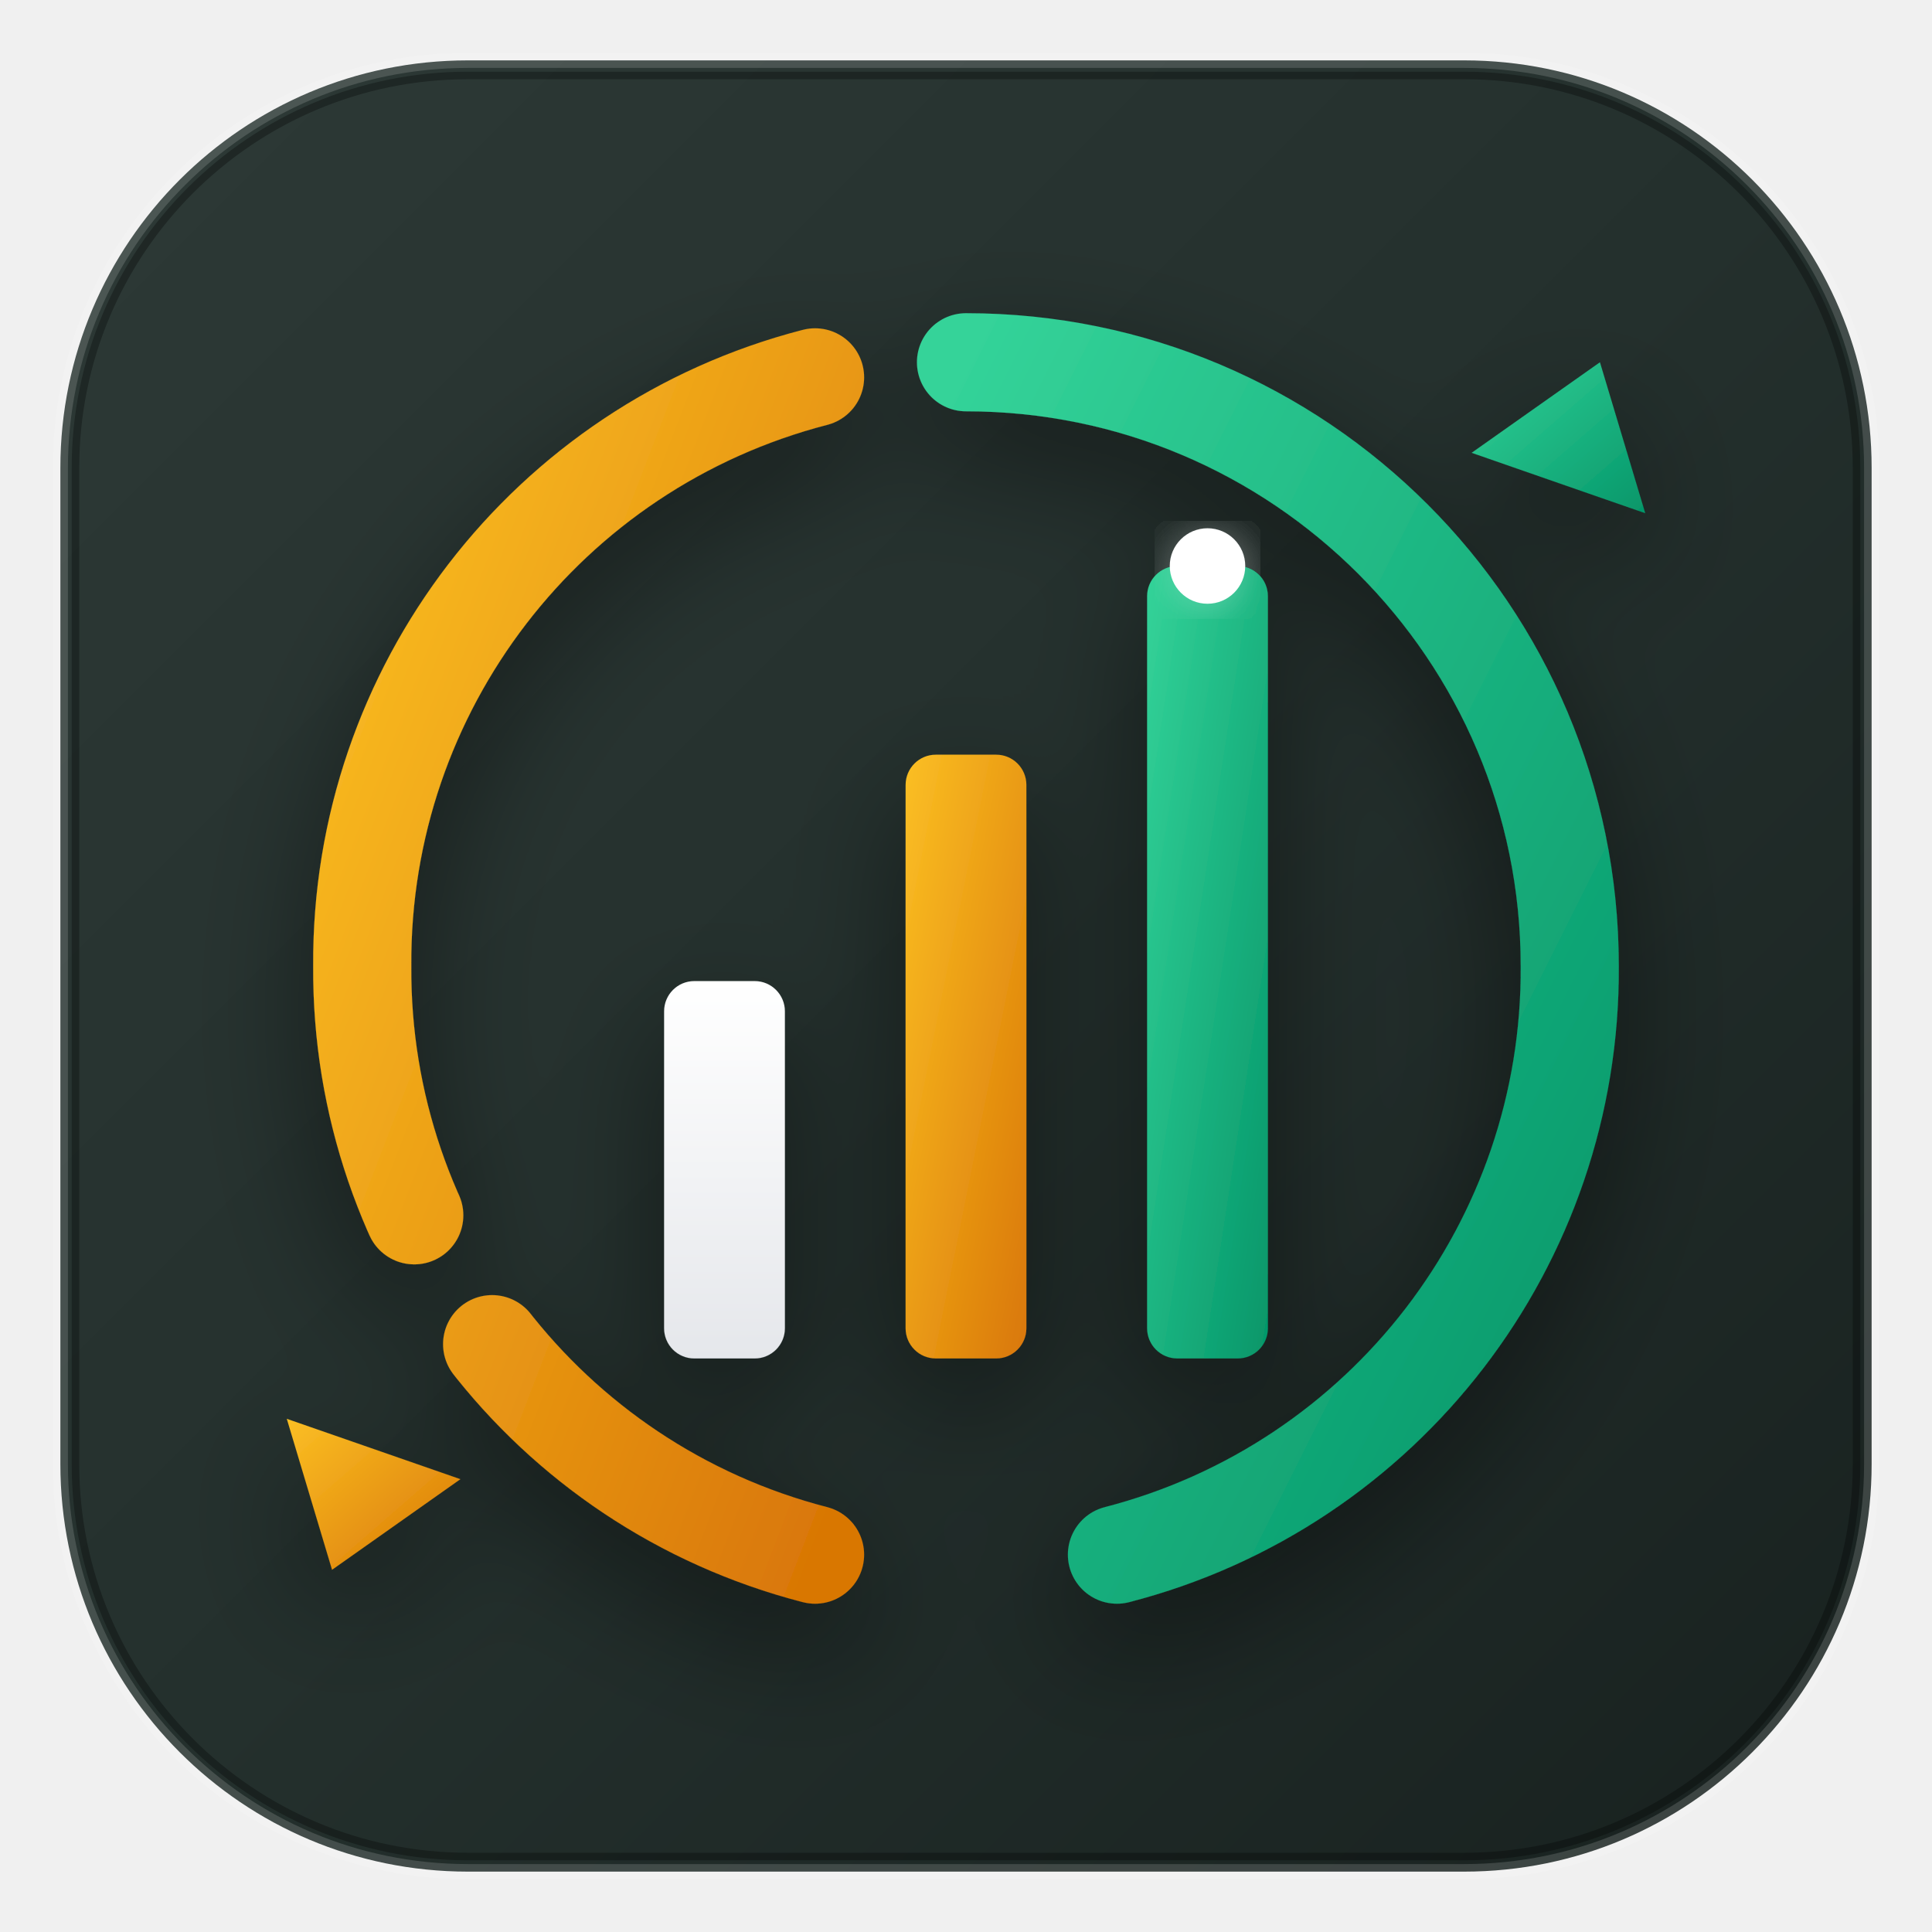
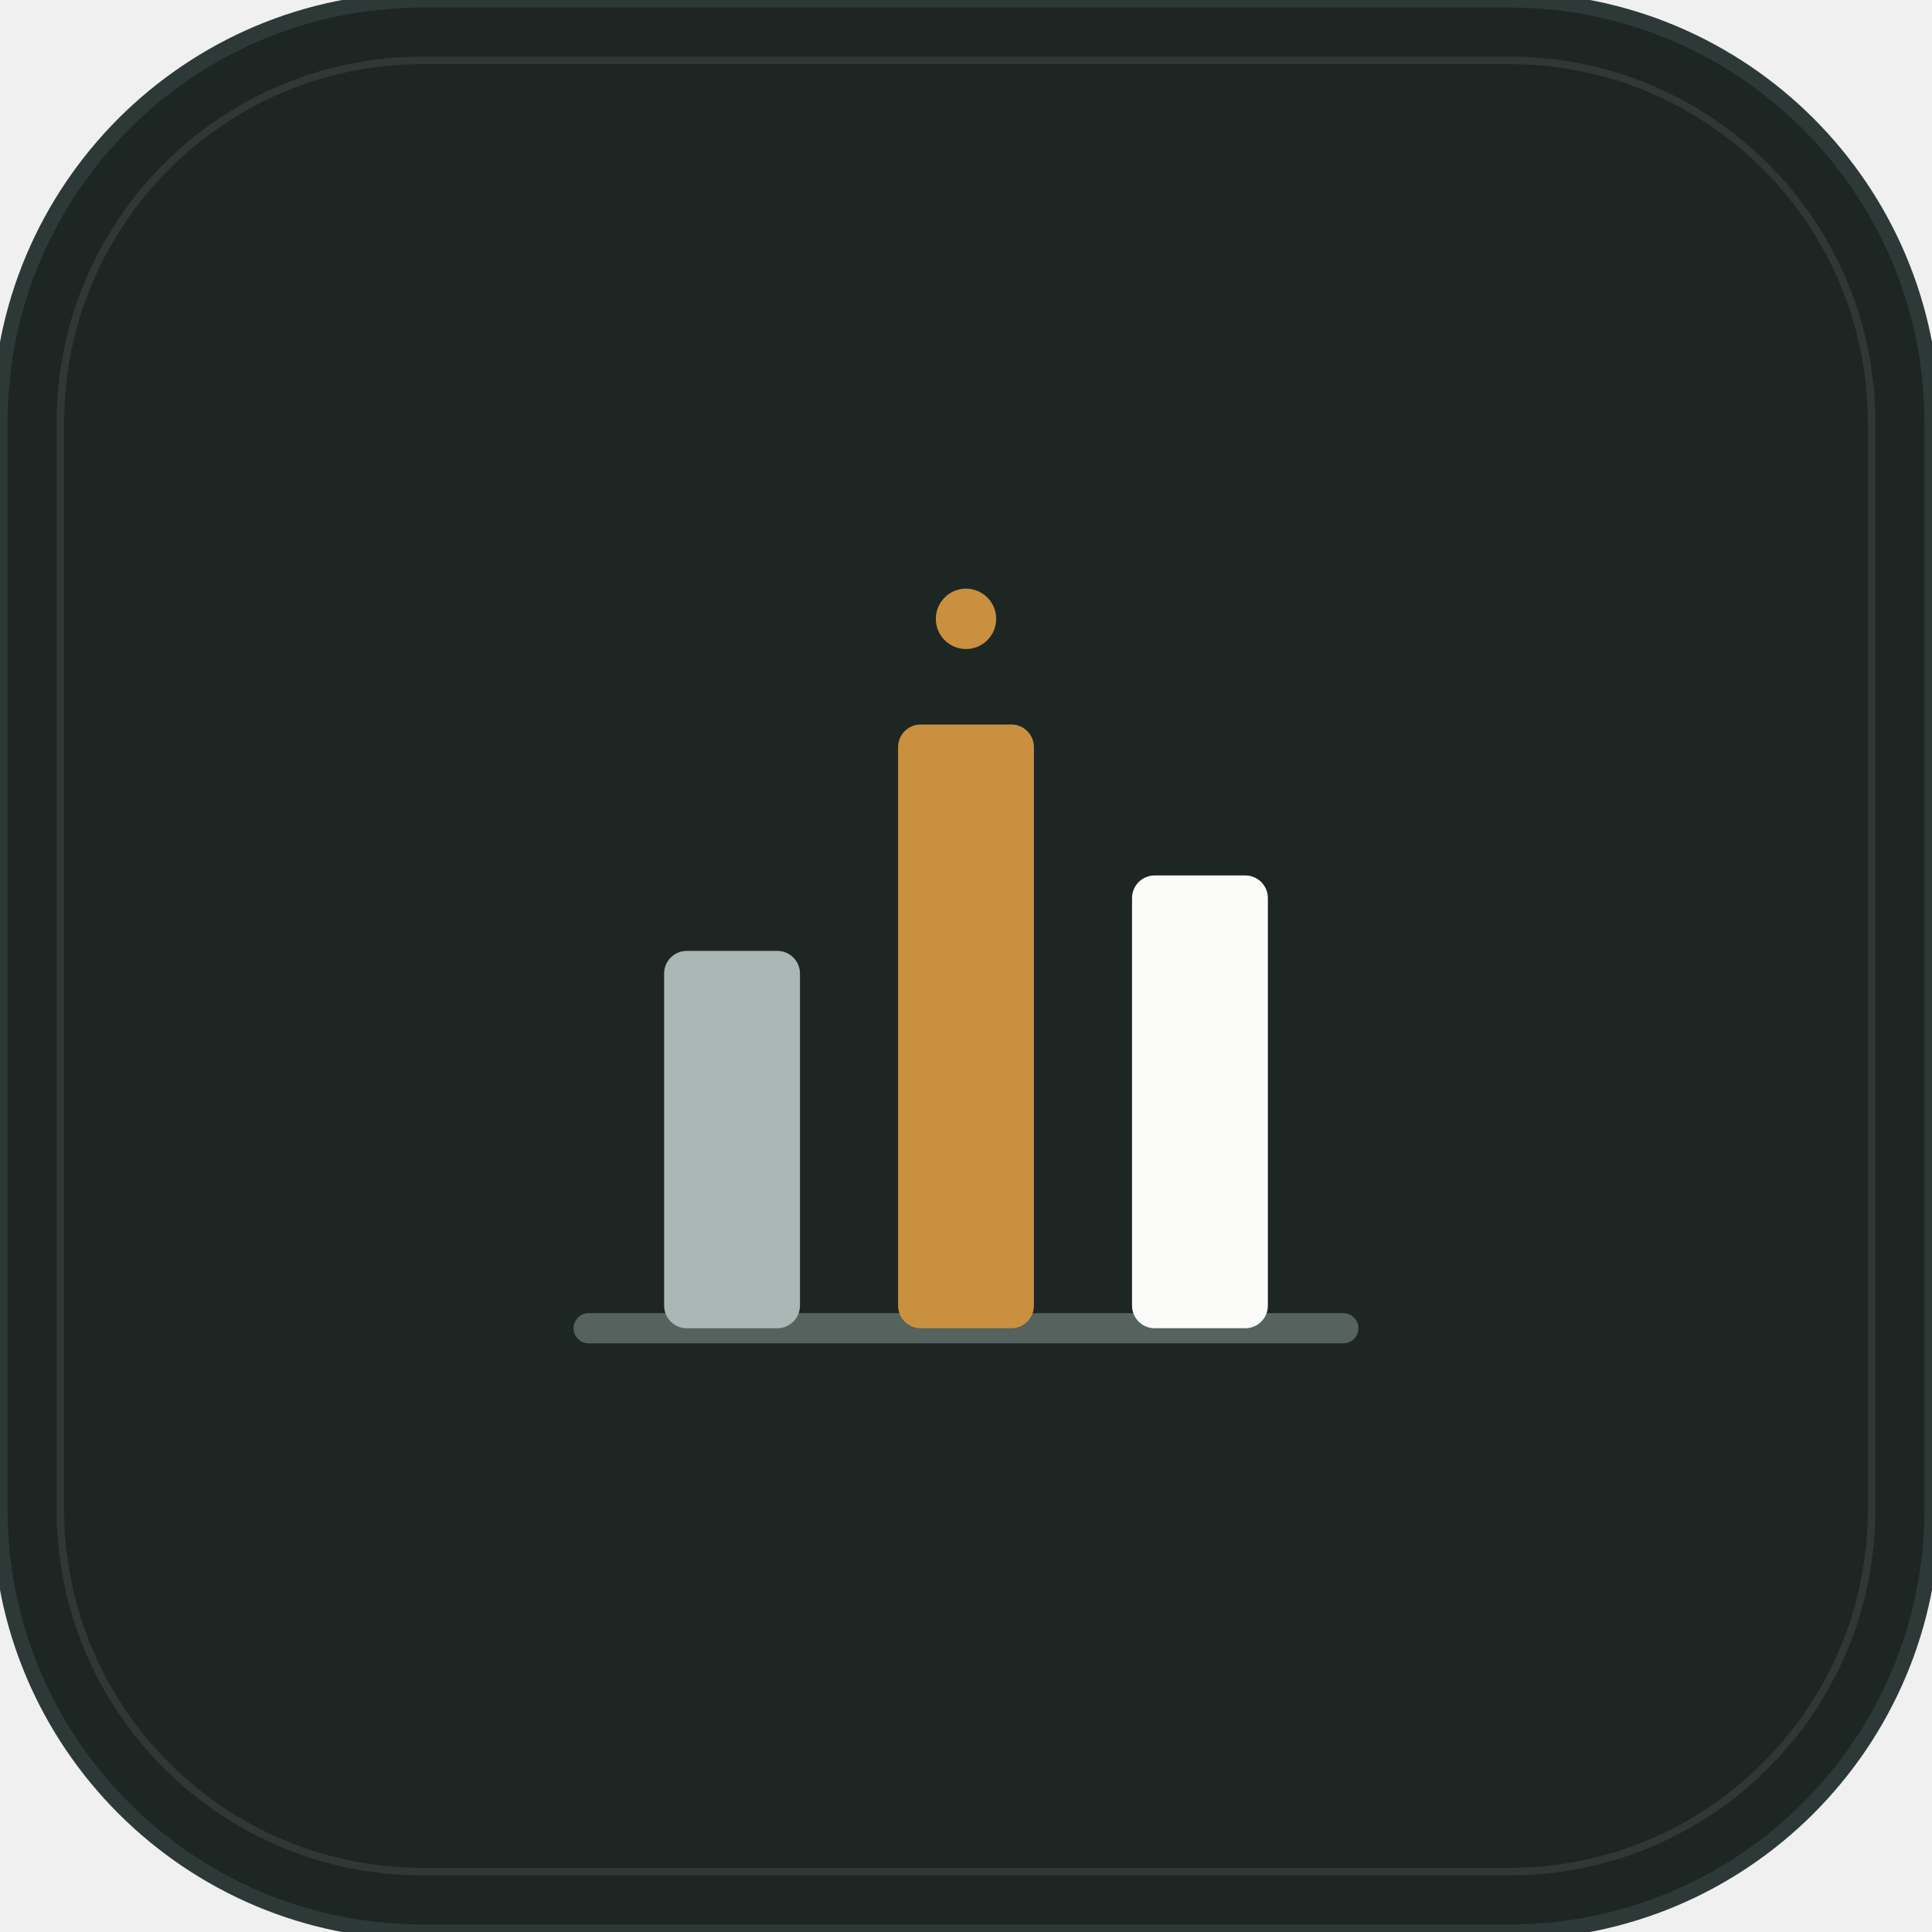
<svg xmlns="http://www.w3.org/2000/svg" viewBox="0 0 512 512" width="512" height="512">
-   <defs>
-     <linearGradient id="bgGrad" x1="0%" y1="0%" x2="100%" y2="100%">
-       <stop offset="0%" stop-color="#2d3936" />
-       <stop offset="50%" stop-color="#24302d" />
-       <stop offset="100%" stop-color="#18211f" />
-     </linearGradient>
-     <linearGradient id="emeraldGrad" x1="0%" y1="0%" x2="100%" y2="100%">
-       <stop offset="0%" stop-color="#34d399" />
-       <stop offset="100%" stop-color="#059669" />
-     </linearGradient>
-     <linearGradient id="goldGrad" x1="0%" y1="0%" x2="100%" y2="100%">
-       <stop offset="0%" stop-color="#fbbf24" />
-       <stop offset="100%" stop-color="#d97706" />
-     </linearGradient>
-     <linearGradient id="paperGrad" x1="0%" y1="0%" x2="0%" y2="100%">
-       <stop offset="0%" stop-color="#ffffff" />
-       <stop offset="100%" stop-color="#e5e7eb" />
-     </linearGradient>
-     <filter id="dropShadow" x="-20%" y="-20%" width="140%" height="140%">
-       <feDropShadow dx="0" dy="12" stdDeviation="16" flood-color="#000000" flood-opacity="0.45" />
-     </filter>
-     <filter id="innerGlow" x="-20%" y="-20%" width="140%" height="140%">
-       <feDropShadow dx="0" dy="2" stdDeviation="4" flood-color="#ffffff" flood-opacity="0.2" />
-     </filter>
-   </defs>
-   <rect x="16" y="16" width="480" height="480" rx="108" fill="url(#bgGrad)" />
-   <rect x="16" y="16" width="480" height="480" rx="108" fill="none" stroke="#ffffff" stroke-opacity="0.15" stroke-width="4" />
-   <rect x="20" y="20" width="472" height="472" rx="104" fill="none" stroke="#000000" stroke-opacity="0.3" stroke-width="2" />
-   <g filter="url(#dropShadow)">
-     <path d="M 256 96 A 160 160 0 0 1 416 256 A 160 160 0 0 1 296 412" fill="none" stroke="url(#emeraldGrad)" stroke-width="26" stroke-linecap="round" />
-     <path d="M 390 120 L 424 96 L 436 136 Z" fill="url(#emeraldGrad)" />
-     <path d="M 216 100 A 160 160 0 0 0 96 256 A 160 160 0 0 0 216 412" fill="none" stroke="url(#goldGrad)" stroke-width="26" stroke-linecap="round" stroke-dasharray="280 40" />
-     <path d="M 122 392 L 88 416 L 76 376 Z" fill="url(#goldGrad)" />
-     <rect x="176" y="260" width="32" height="100" rx="8" fill="url(#paperGrad)" />
-     <rect x="240" y="200" width="32" height="160" rx="8" fill="url(#goldGrad)" />
-     <rect x="304" y="150" width="32" height="210" rx="8" fill="url(#emeraldGrad)" />
-     <circle cx="320" cy="150" r="10" fill="#ffffff" filter="url(#innerGlow)" />
+   <rect width="512" height="512" rx="112" fill="#1e2624" />
+   <rect width="512" height="512" rx="112" fill="none" stroke="#2d3936" stroke-width="4" />
+   <rect x="16" y="16" width="480" height="480" rx="96" fill="none" stroke="#fbfbfa" stroke-opacity="0.08" stroke-width="2" />
+   <g transform="translate(136, 136)">
+     <line x1="20" y1="216" x2="220" y2="216" stroke="#55625e" stroke-width="8" stroke-linecap="round" />
+     <rect x="40" y="116" width="36" height="100" rx="6" fill="#aab8b5" />
+     <rect x="102" y="56" width="36" height="160" rx="6" fill="#c9903f" />
+     <rect x="164" y="96" width="36" height="120" rx="6" fill="#fbfbfa" />
+     <circle cx="120" cy="28" r="8" fill="#c9903f" />
  </g>
</svg>
